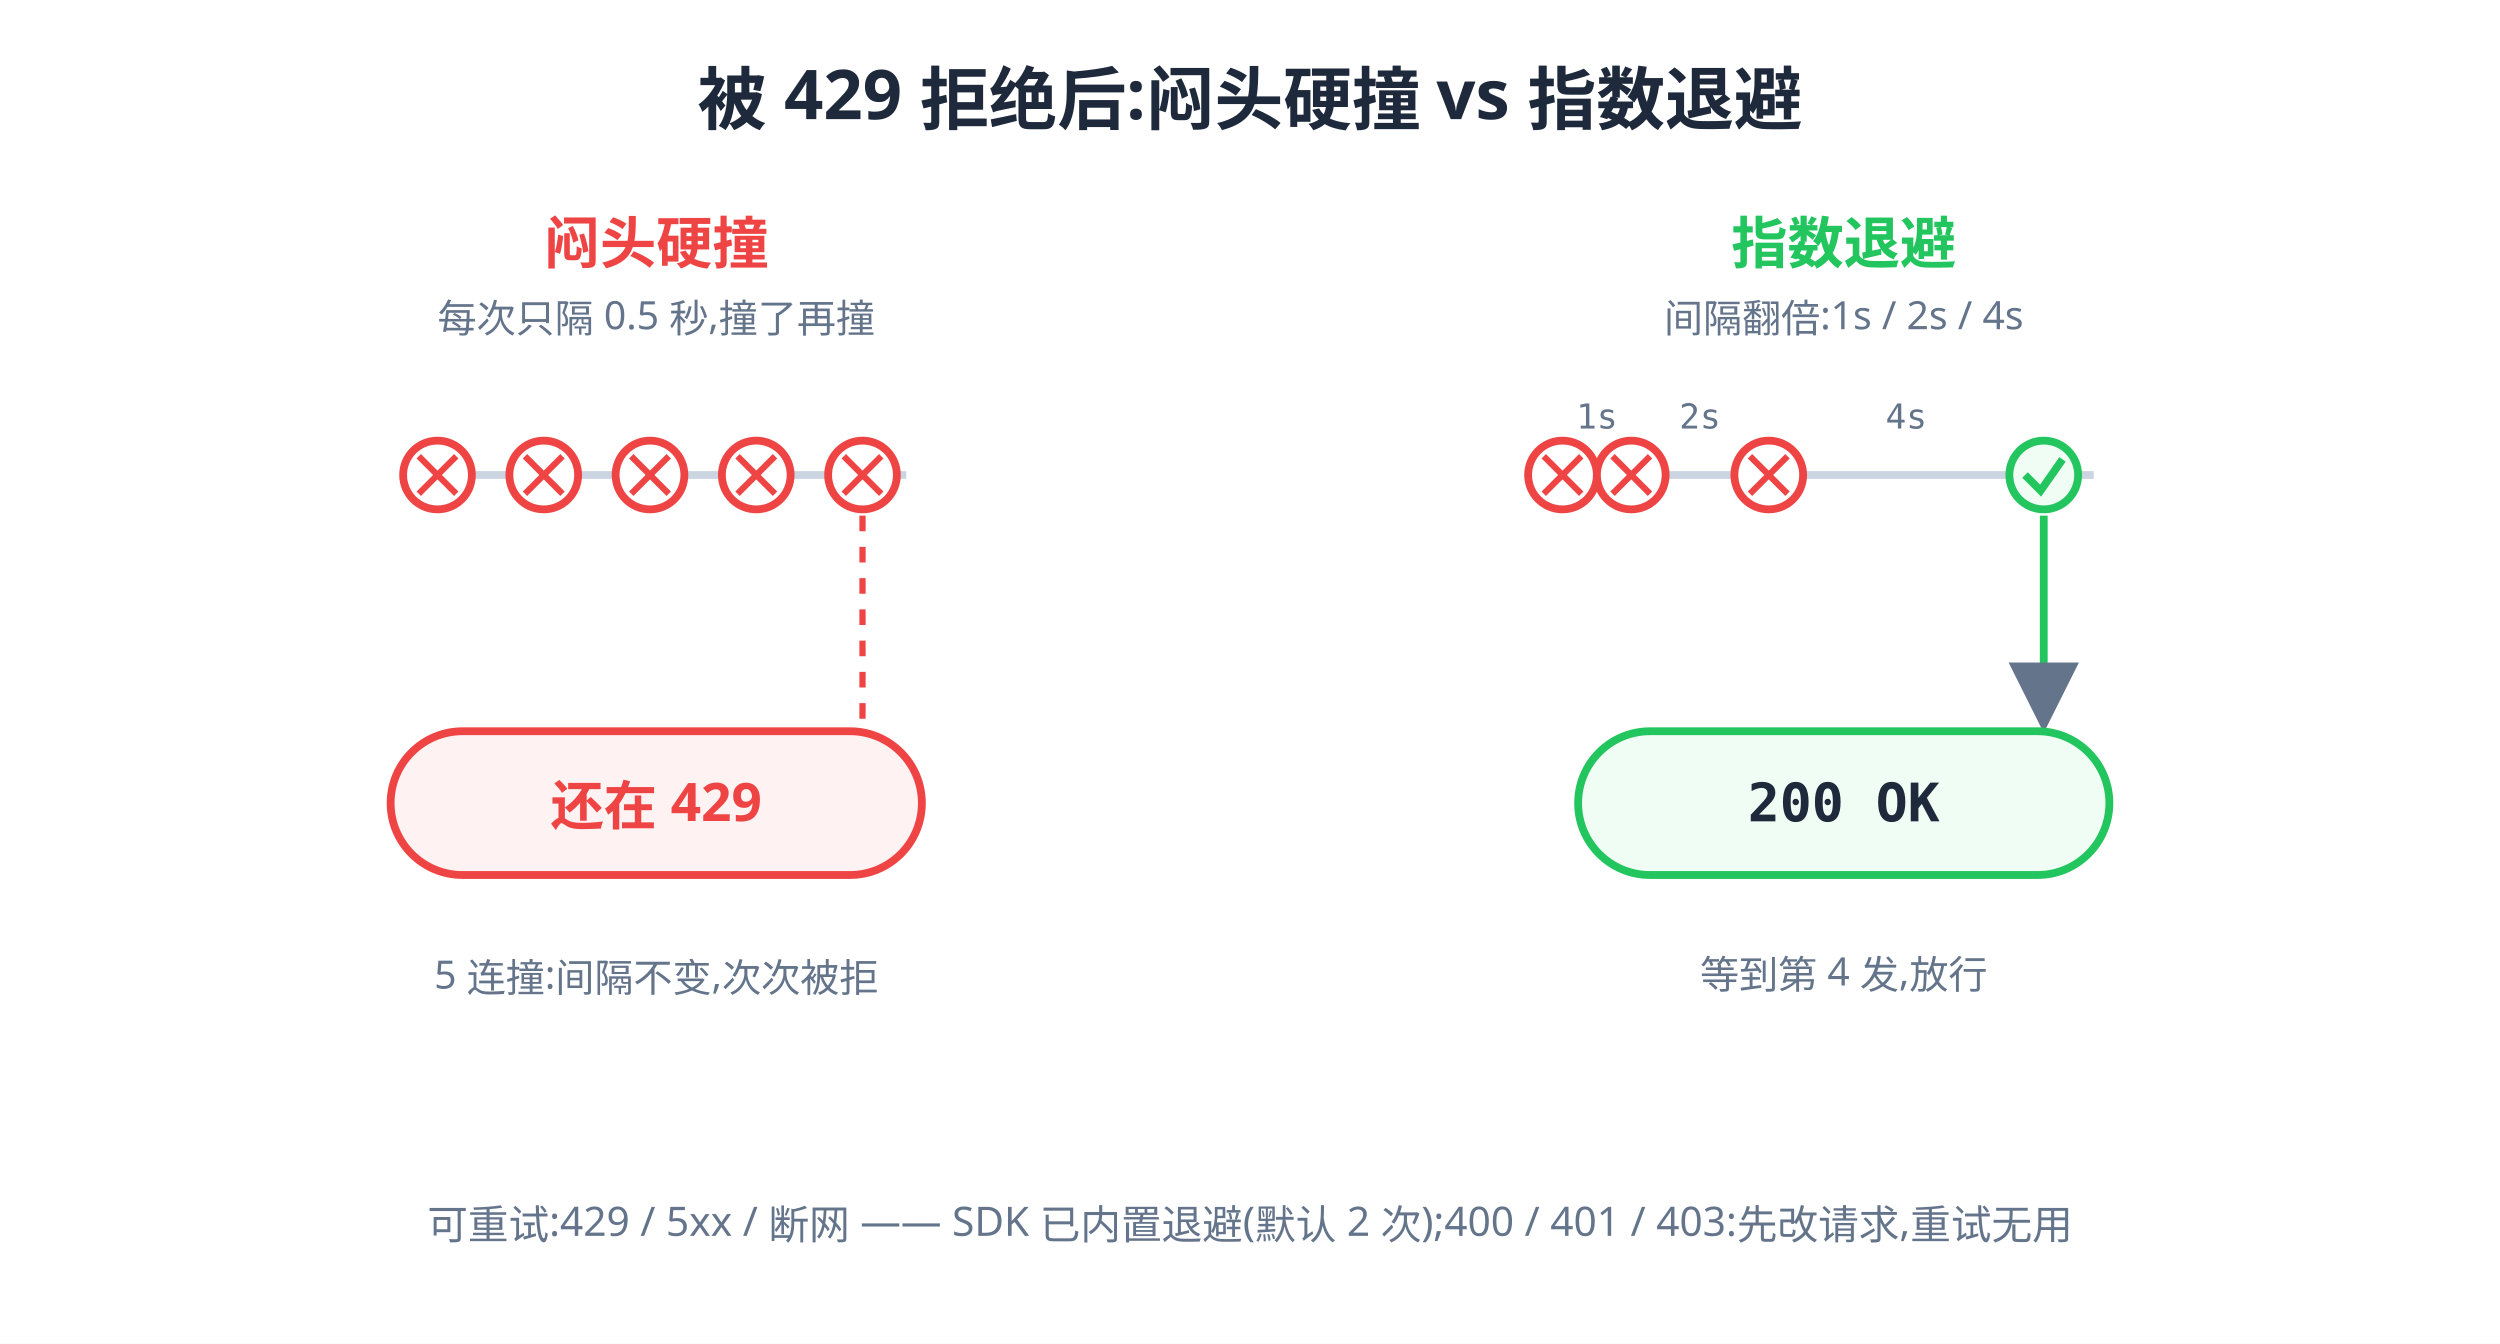
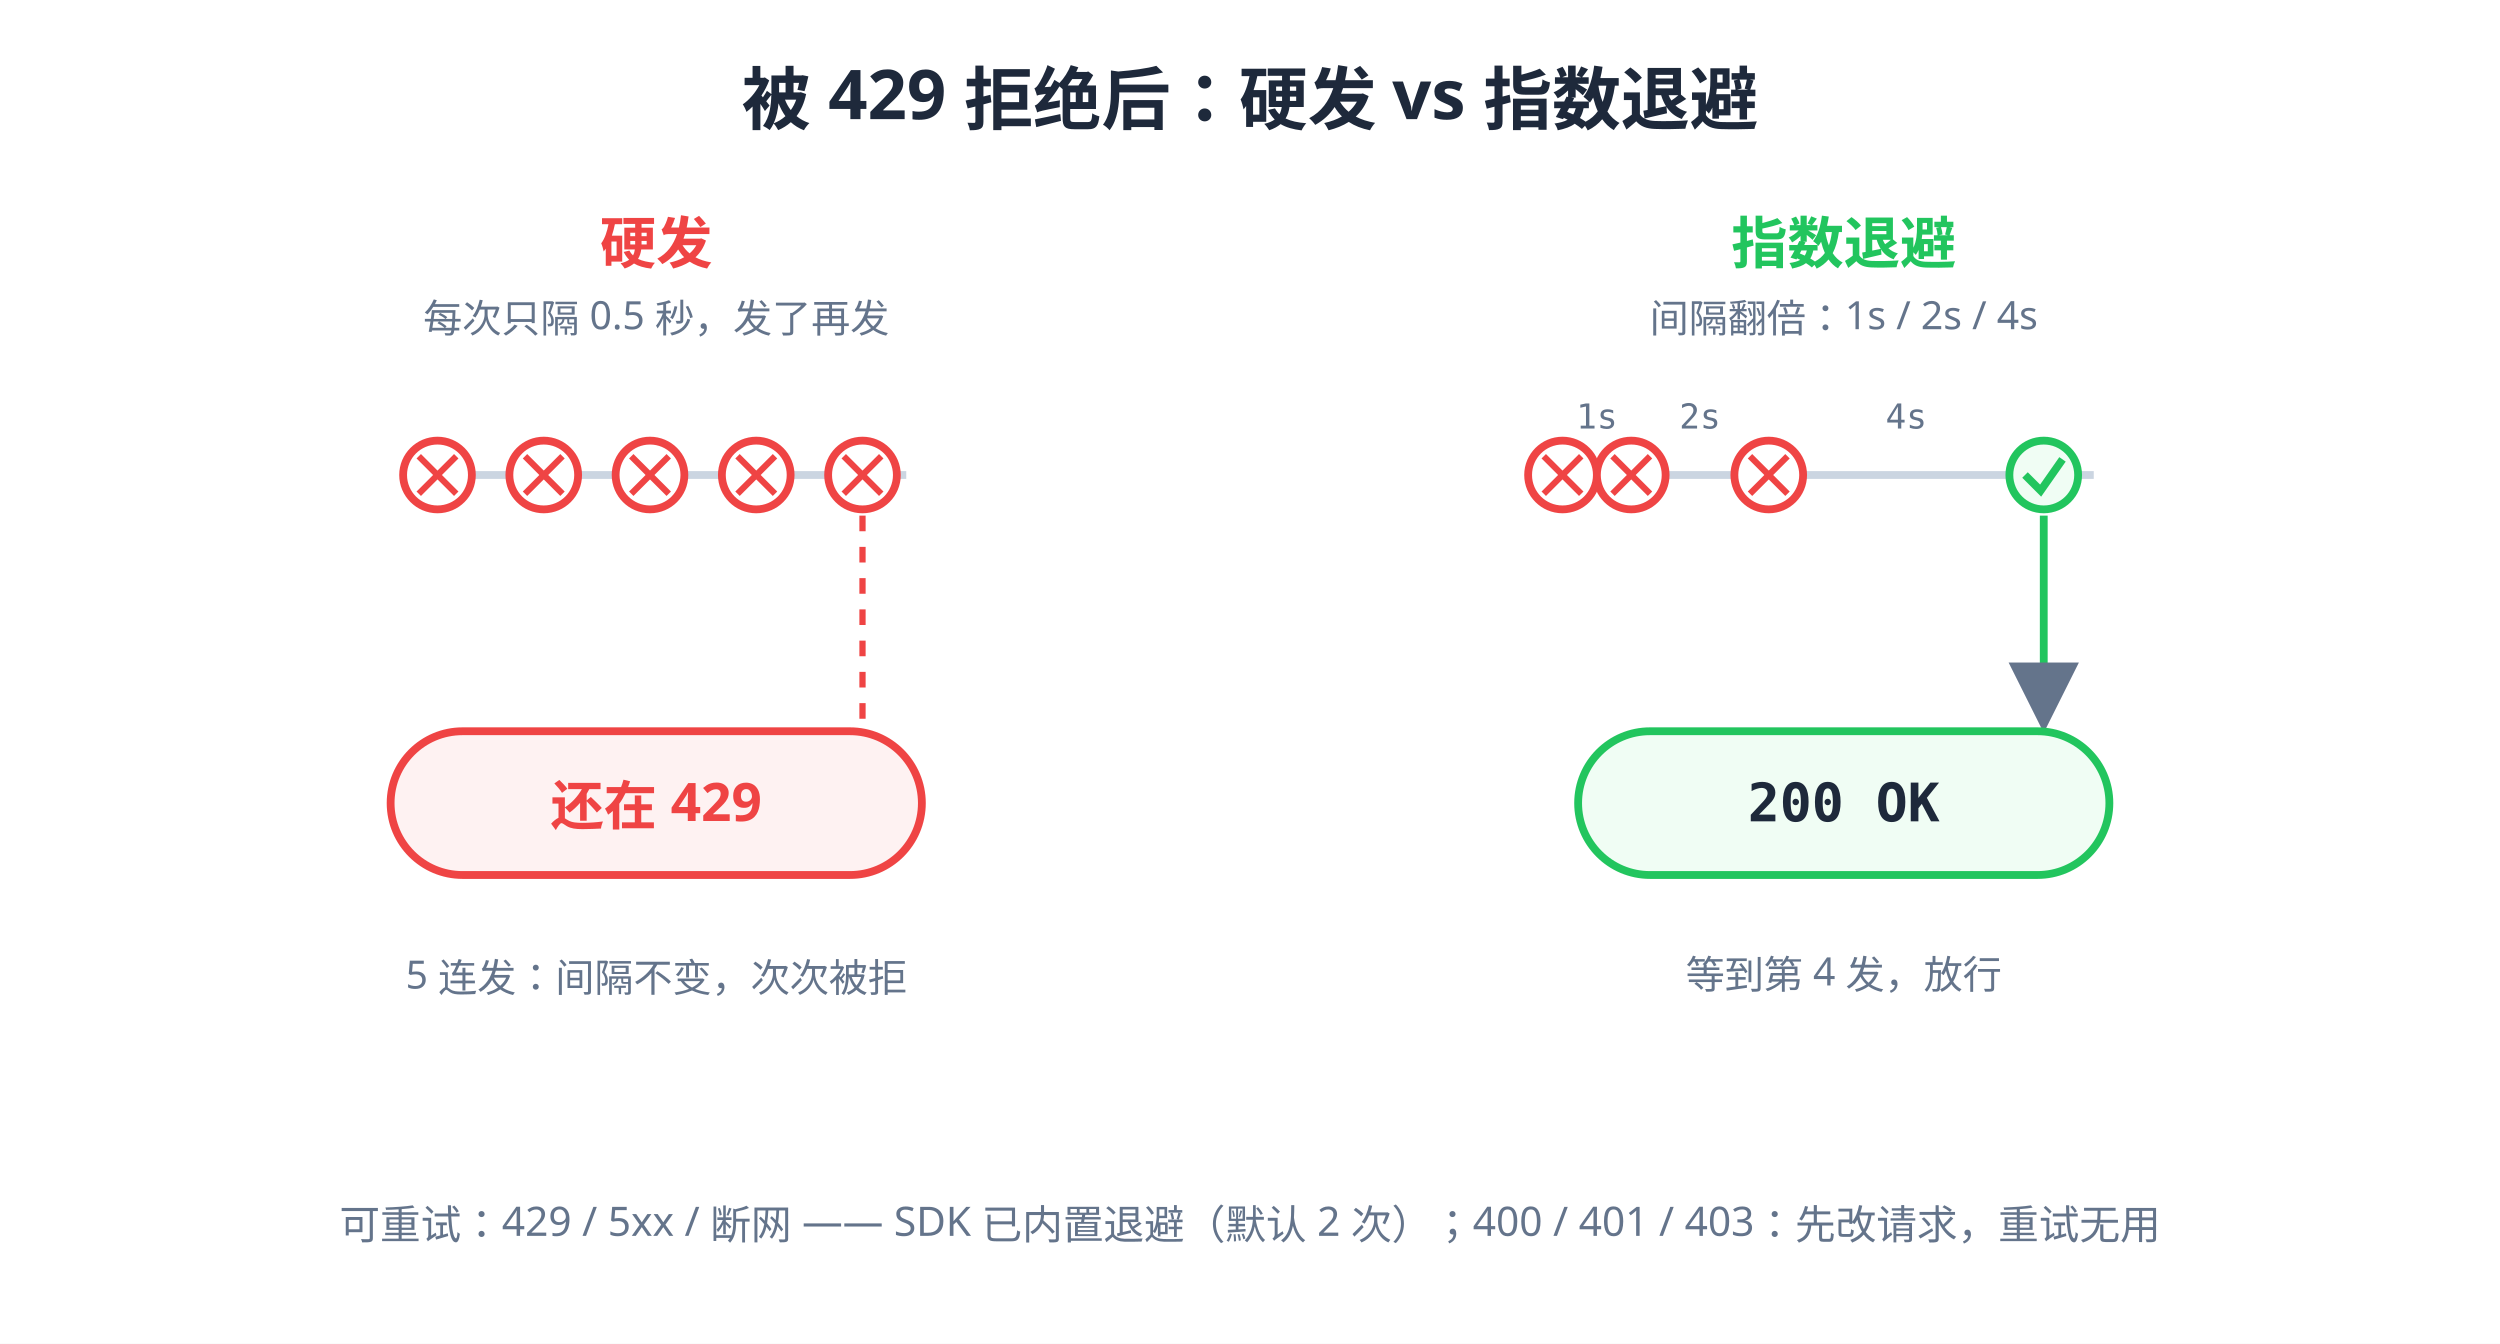
<svg xmlns="http://www.w3.org/2000/svg" width="800" height="430" viewBox="0 0 800 430">
  <defs>
    <marker id="arr" markerHeight="9" markerWidth="9" orient="auto" refX="8" refY="5" viewBox="0 0 10 10">
      <path fill="#64748b" d="M 0 0 L 10 5 L 0 10 z" />
    </marker>
  </defs>
  <rect width="800" height="430" fill="#fff" />
-   <text x="400" y="32" fill="#1e293b" dominant-baseline="middle" font-family="'PingFang SC','Microsoft YaHei',sans-serif" font-size="22" text-anchor="middle" style="font-weight:700">被 429 拒绝后:闷头硬撞 vs 指数退避</text>
-   <text x="210" y="78" fill="#ef4444" dominant-baseline="middle" font-family="'PingFang SC','Microsoft YaHei',sans-serif" font-size="18" text-anchor="middle" style="font-weight:700">闷头硬撞</text>
+   <text x="400" y="32" fill="#1e293b" dominant-baseline="middle" font-family="'PingFang SC','Microsoft YaHei',sans-serif" font-size="22" text-anchor="middle" style="font-weight:700">被 429 拒绝后：硬发 vs 指数退避</text>
+   <text x="210" y="78" fill="#ef4444" dominant-baseline="middle" font-family="'PingFang SC','Microsoft YaHei',sans-serif" font-size="18" text-anchor="middle" style="font-weight:700">硬发</text>
  <text x="590" y="78" fill="#22c55e" dominant-baseline="middle" font-family="'PingFang SC','Microsoft YaHei',sans-serif" font-size="18" text-anchor="middle" style="font-weight:700">指数退避</text>
-   <text x="210" y="102" fill="#64748b" dominant-baseline="middle" font-family="'PingFang SC','Microsoft YaHei',sans-serif" font-size="12.5" text-anchor="middle">每次只隔 0.5 秒,撞了再撞</text>
-   <text x="590" y="102" fill="#64748b" dominant-baseline="middle" font-family="'PingFang SC','Microsoft YaHei',sans-serif" font-size="12.5" text-anchor="middle">间隔翻倍:1s / 2s / 4s</text>
+   <text x="210" y="102" fill="#64748b" dominant-baseline="middle" font-family="'PingFang SC','Microsoft YaHei',sans-serif" font-size="12.5" text-anchor="middle">每次只隔 0.5 秒，发了再发</text>
+   <text x="590" y="102" fill="#64748b" dominant-baseline="middle" font-family="'PingFang SC','Microsoft YaHei',sans-serif" font-size="12.5" text-anchor="middle">间隔翻倍：1s / 2s / 4s</text>
  <line x1="130" x2="290" y1="152" y2="152" stroke="#cbd5e1" stroke-width="2.5" />
  <line x1="495" x2="670" y1="152" y2="152" stroke="#cbd5e1" stroke-width="2.5" />
  <text x="511" y="134" fill="#64748b" dominant-baseline="middle" font-family="monospace" font-size="11" text-anchor="middle">1s</text>
  <text x="544" y="134" fill="#64748b" dominant-baseline="middle" font-family="monospace" font-size="11" text-anchor="middle">2s</text>
  <text x="610" y="134" fill="#64748b" dominant-baseline="middle" font-family="monospace" font-size="11" text-anchor="middle">4s</text>
  <circle cx="140" cy="152" r="11" fill="#fff" stroke="#ef4444" stroke-width="2.5" />
  <line x1="134" x2="146" y1="146" y2="158" stroke="#ef4444" stroke-width="2" />
  <line x1="146" x2="134" y1="146" y2="158" stroke="#ef4444" stroke-width="2" />
  <circle cx="174" cy="152" r="11" fill="#fff" stroke="#ef4444" stroke-width="2.5" />
  <line x1="168" x2="180" y1="146" y2="158" stroke="#ef4444" stroke-width="2" />
  <line x1="180" x2="168" y1="146" y2="158" stroke="#ef4444" stroke-width="2" />
  <circle cx="208" cy="152" r="11" fill="#fff" stroke="#ef4444" stroke-width="2.5" />
  <line x1="202" x2="214" y1="146" y2="158" stroke="#ef4444" stroke-width="2" />
  <line x1="214" x2="202" y1="146" y2="158" stroke="#ef4444" stroke-width="2" />
  <circle cx="242" cy="152" r="11" fill="#fff" stroke="#ef4444" stroke-width="2.5" />
  <line x1="236" x2="248" y1="146" y2="158" stroke="#ef4444" stroke-width="2" />
  <line x1="248" x2="236" y1="146" y2="158" stroke="#ef4444" stroke-width="2" />
  <circle cx="276" cy="152" r="11" fill="#fff" stroke="#ef4444" stroke-width="2.5" />
  <line x1="270" x2="282" y1="146" y2="158" stroke="#ef4444" stroke-width="2" />
  <line x1="282" x2="270" y1="146" y2="158" stroke="#ef4444" stroke-width="2" />
  <line x1="276" x2="276" y1="165" y2="230" stroke="#ef4444" stroke-width="2" stroke-dasharray="5 5" />
  <circle cx="500" cy="152" r="11" fill="#fff" stroke="#ef4444" stroke-width="2.5" />
  <line x1="494" x2="506" y1="146" y2="158" stroke="#ef4444" stroke-width="2" />
  <line x1="506" x2="494" y1="146" y2="158" stroke="#ef4444" stroke-width="2" />
  <circle cx="522" cy="152" r="11" fill="#fff" stroke="#ef4444" stroke-width="2.5" />
  <line x1="516" x2="528" y1="146" y2="158" stroke="#ef4444" stroke-width="2" />
  <line x1="528" x2="516" y1="146" y2="158" stroke="#ef4444" stroke-width="2" />
  <circle cx="566" cy="152" r="11" fill="#fff" stroke="#ef4444" stroke-width="2.5" />
  <line x1="560" x2="572" y1="146" y2="158" stroke="#ef4444" stroke-width="2" />
  <line x1="572" x2="560" y1="146" y2="158" stroke="#ef4444" stroke-width="2" />
  <circle cx="654" cy="152" r="11" fill="#f0fdf4" stroke="#22c55e" stroke-width="2.5" />
  <polyline points="648 152 653 157 660 147" fill="none" stroke="#22c55e" stroke-width="2.5" />
  <line x1="654" x2="654" y1="165" y2="230" stroke="#22c55e" stroke-width="2.5" marker-end="url(#arr)" />
  <rect width="170" height="46" x="125" y="234" fill="#fef2f2" stroke="#ef4444" stroke-width="2.5" rx="23" />
  <text x="210" y="258" fill="#ef4444" dominant-baseline="middle" font-family="'PingFang SC','Microsoft YaHei',sans-serif" font-size="17" text-anchor="middle" style="font-weight:700">还在 429</text>
  <rect width="170" height="46" x="505" y="234" fill="#f0fdf4" stroke="#22c55e" stroke-width="2.5" rx="23" />
  <text x="590" y="258" fill="#1e293b" dominant-baseline="middle" font-family="monospace" font-size="17" text-anchor="middle" style="font-weight:700">200 OK</text>
-   <text x="210" y="312" fill="#64748b" dominant-baseline="middle" font-family="'PingFang SC','Microsoft YaHei',sans-serif" font-size="12.5" text-anchor="middle">5 连撞:间隔不变,次次被拒</text>
-   <text x="590" y="312" fill="#64748b" dominant-baseline="middle" font-family="'PingFang SC','Microsoft YaHei',sans-serif" font-size="12.5" text-anchor="middle">等到第 4 发,放行</text>
-   <text x="400" y="392" fill="#64748b" dominant-baseline="middle" font-family="'PingFang SC','Microsoft YaHei',sans-serif" font-size="13" text-anchor="middle">可重试:429 / 5xx / 断网 —— SDK 已内置退避(默认 2 次);400 / 401 / 403:先改请求,重试无用</text>
+   <text x="210" y="312" fill="#64748b" dominant-baseline="middle" font-family="'PingFang SC','Microsoft YaHei',sans-serif" font-size="12.5" text-anchor="middle">5 连发：间隔不变，次次被拒</text>
+   <text x="590" y="312" fill="#64748b" dominant-baseline="middle" font-family="'PingFang SC','Microsoft YaHei',sans-serif" font-size="12.5" text-anchor="middle">等到第 4 发，放行</text>
+   <text x="400" y="392" fill="#64748b" dominant-baseline="middle" font-family="'PingFang SC','Microsoft YaHei',sans-serif" font-size="13" text-anchor="middle">可重试：429 / 5xx / 断网 —— SDK 已内置退避（默认 2 次）；400 / 401 / 403：先改请求，重试无用</text>
</svg>
